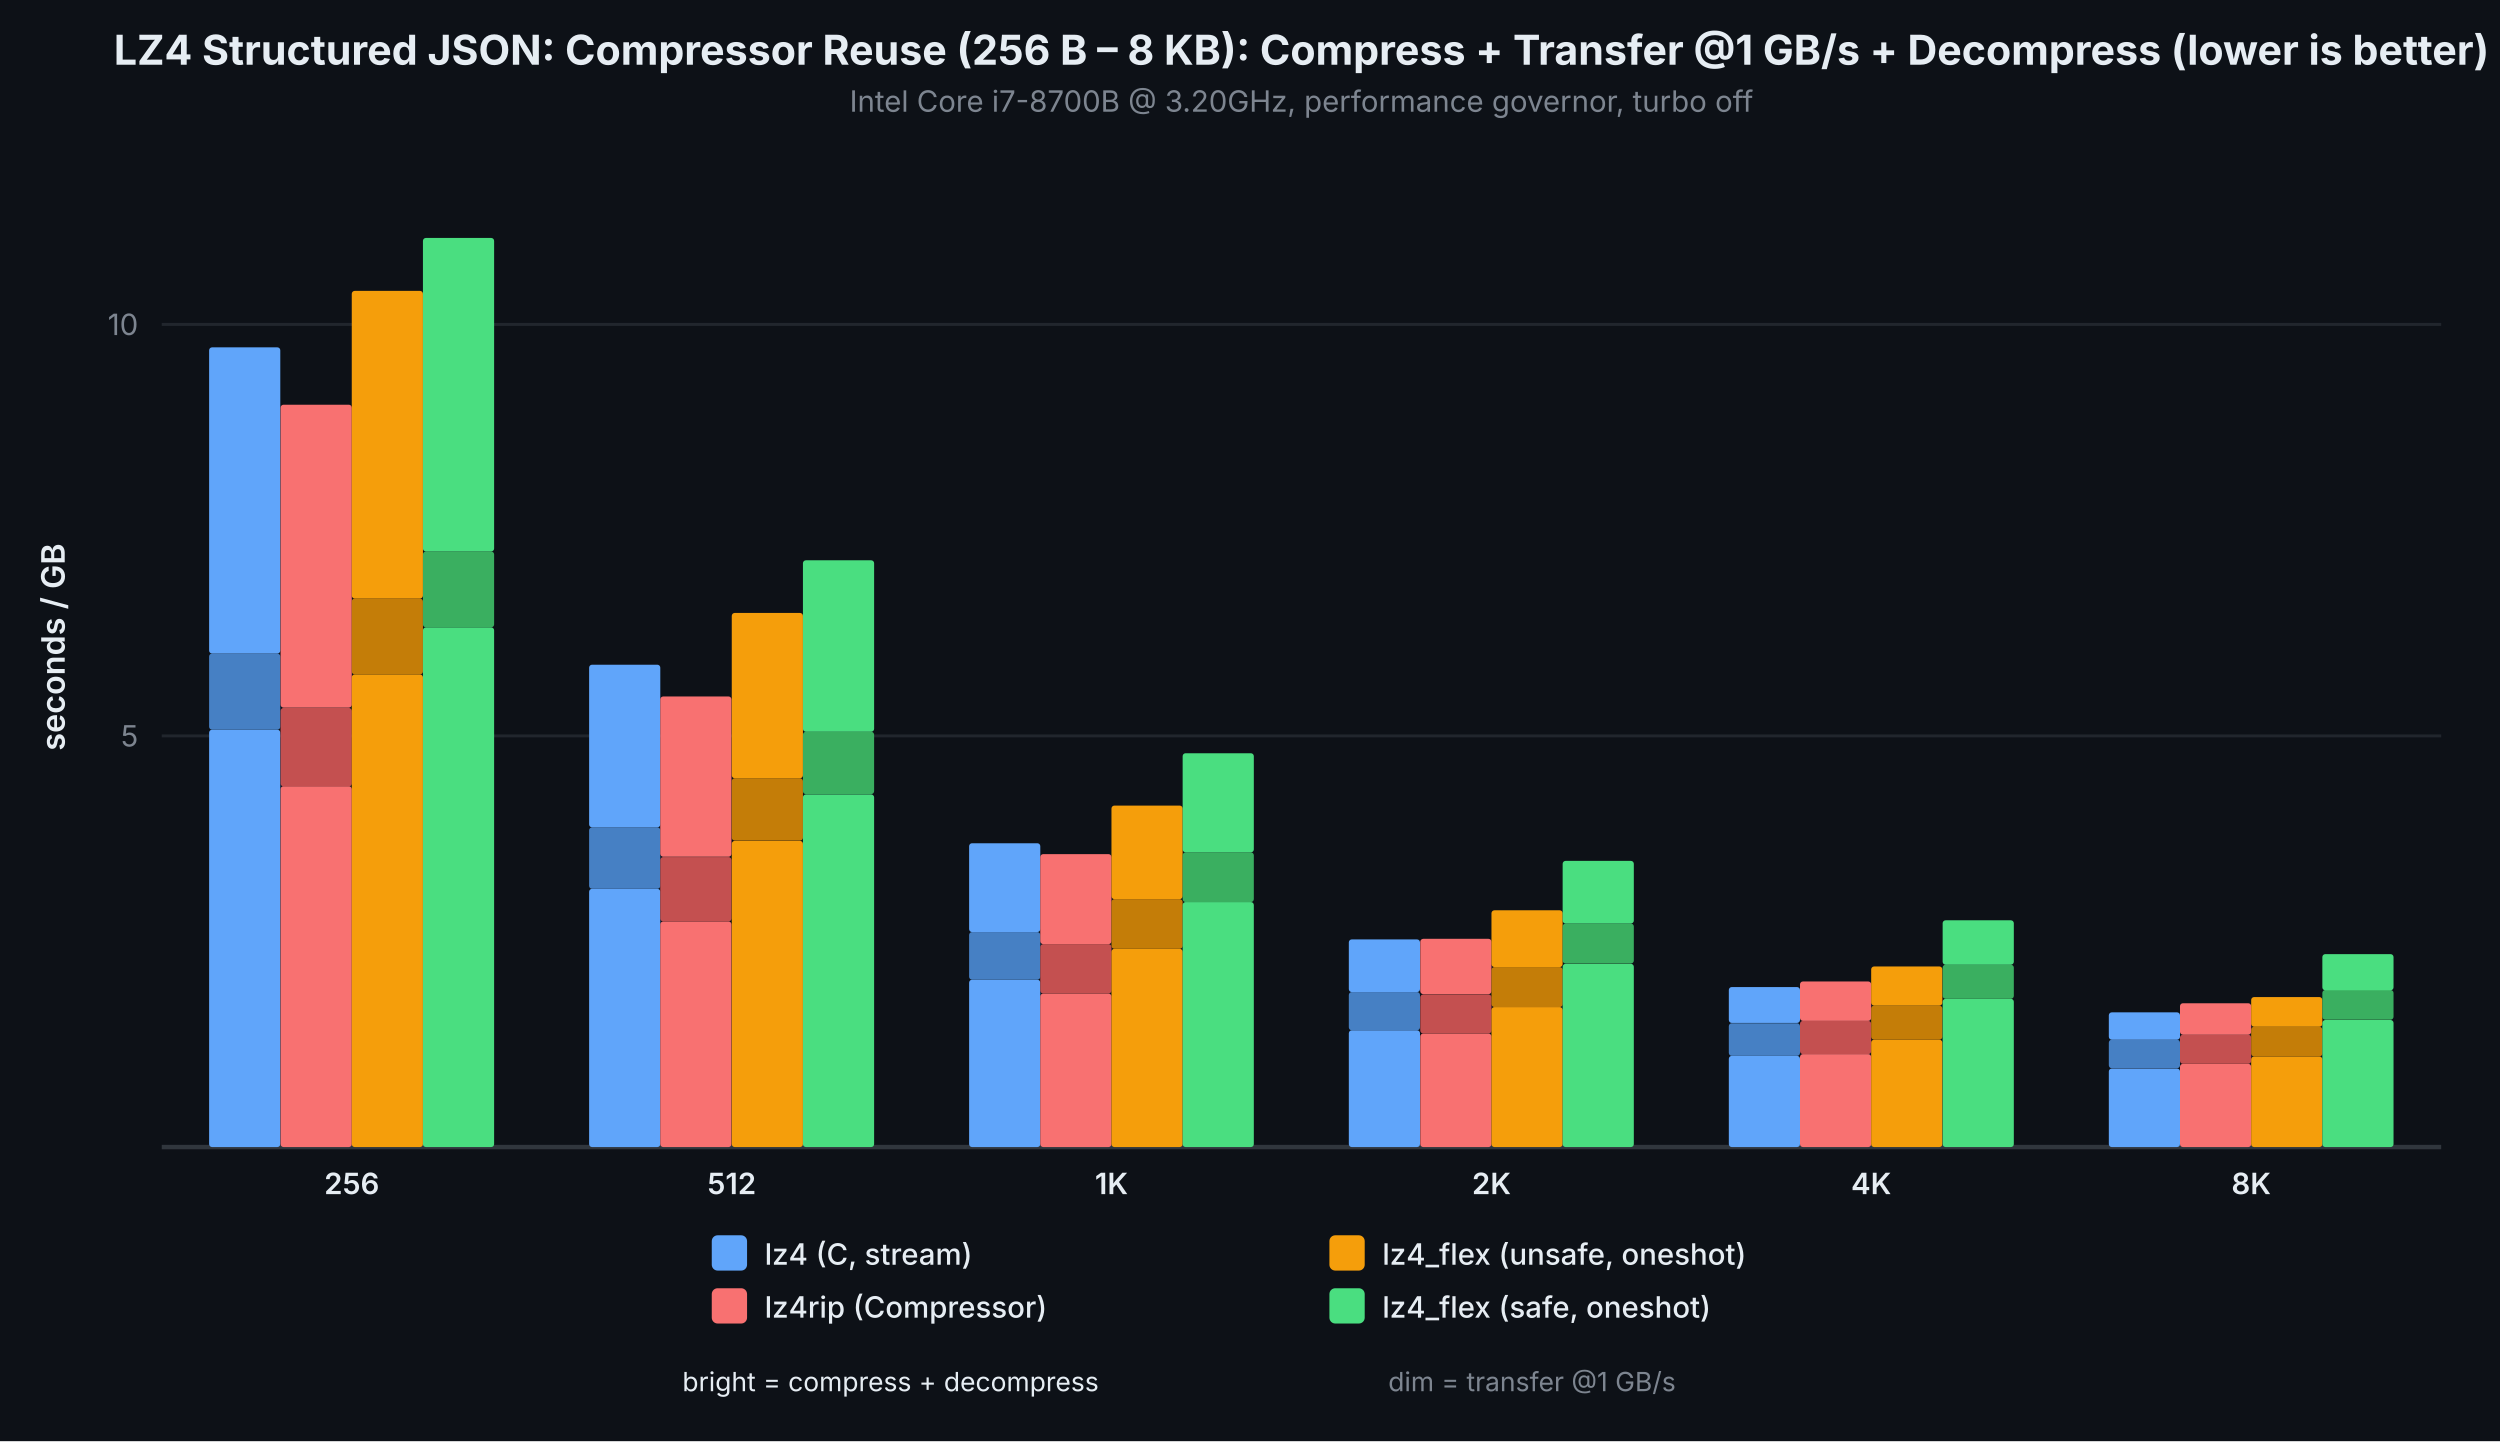
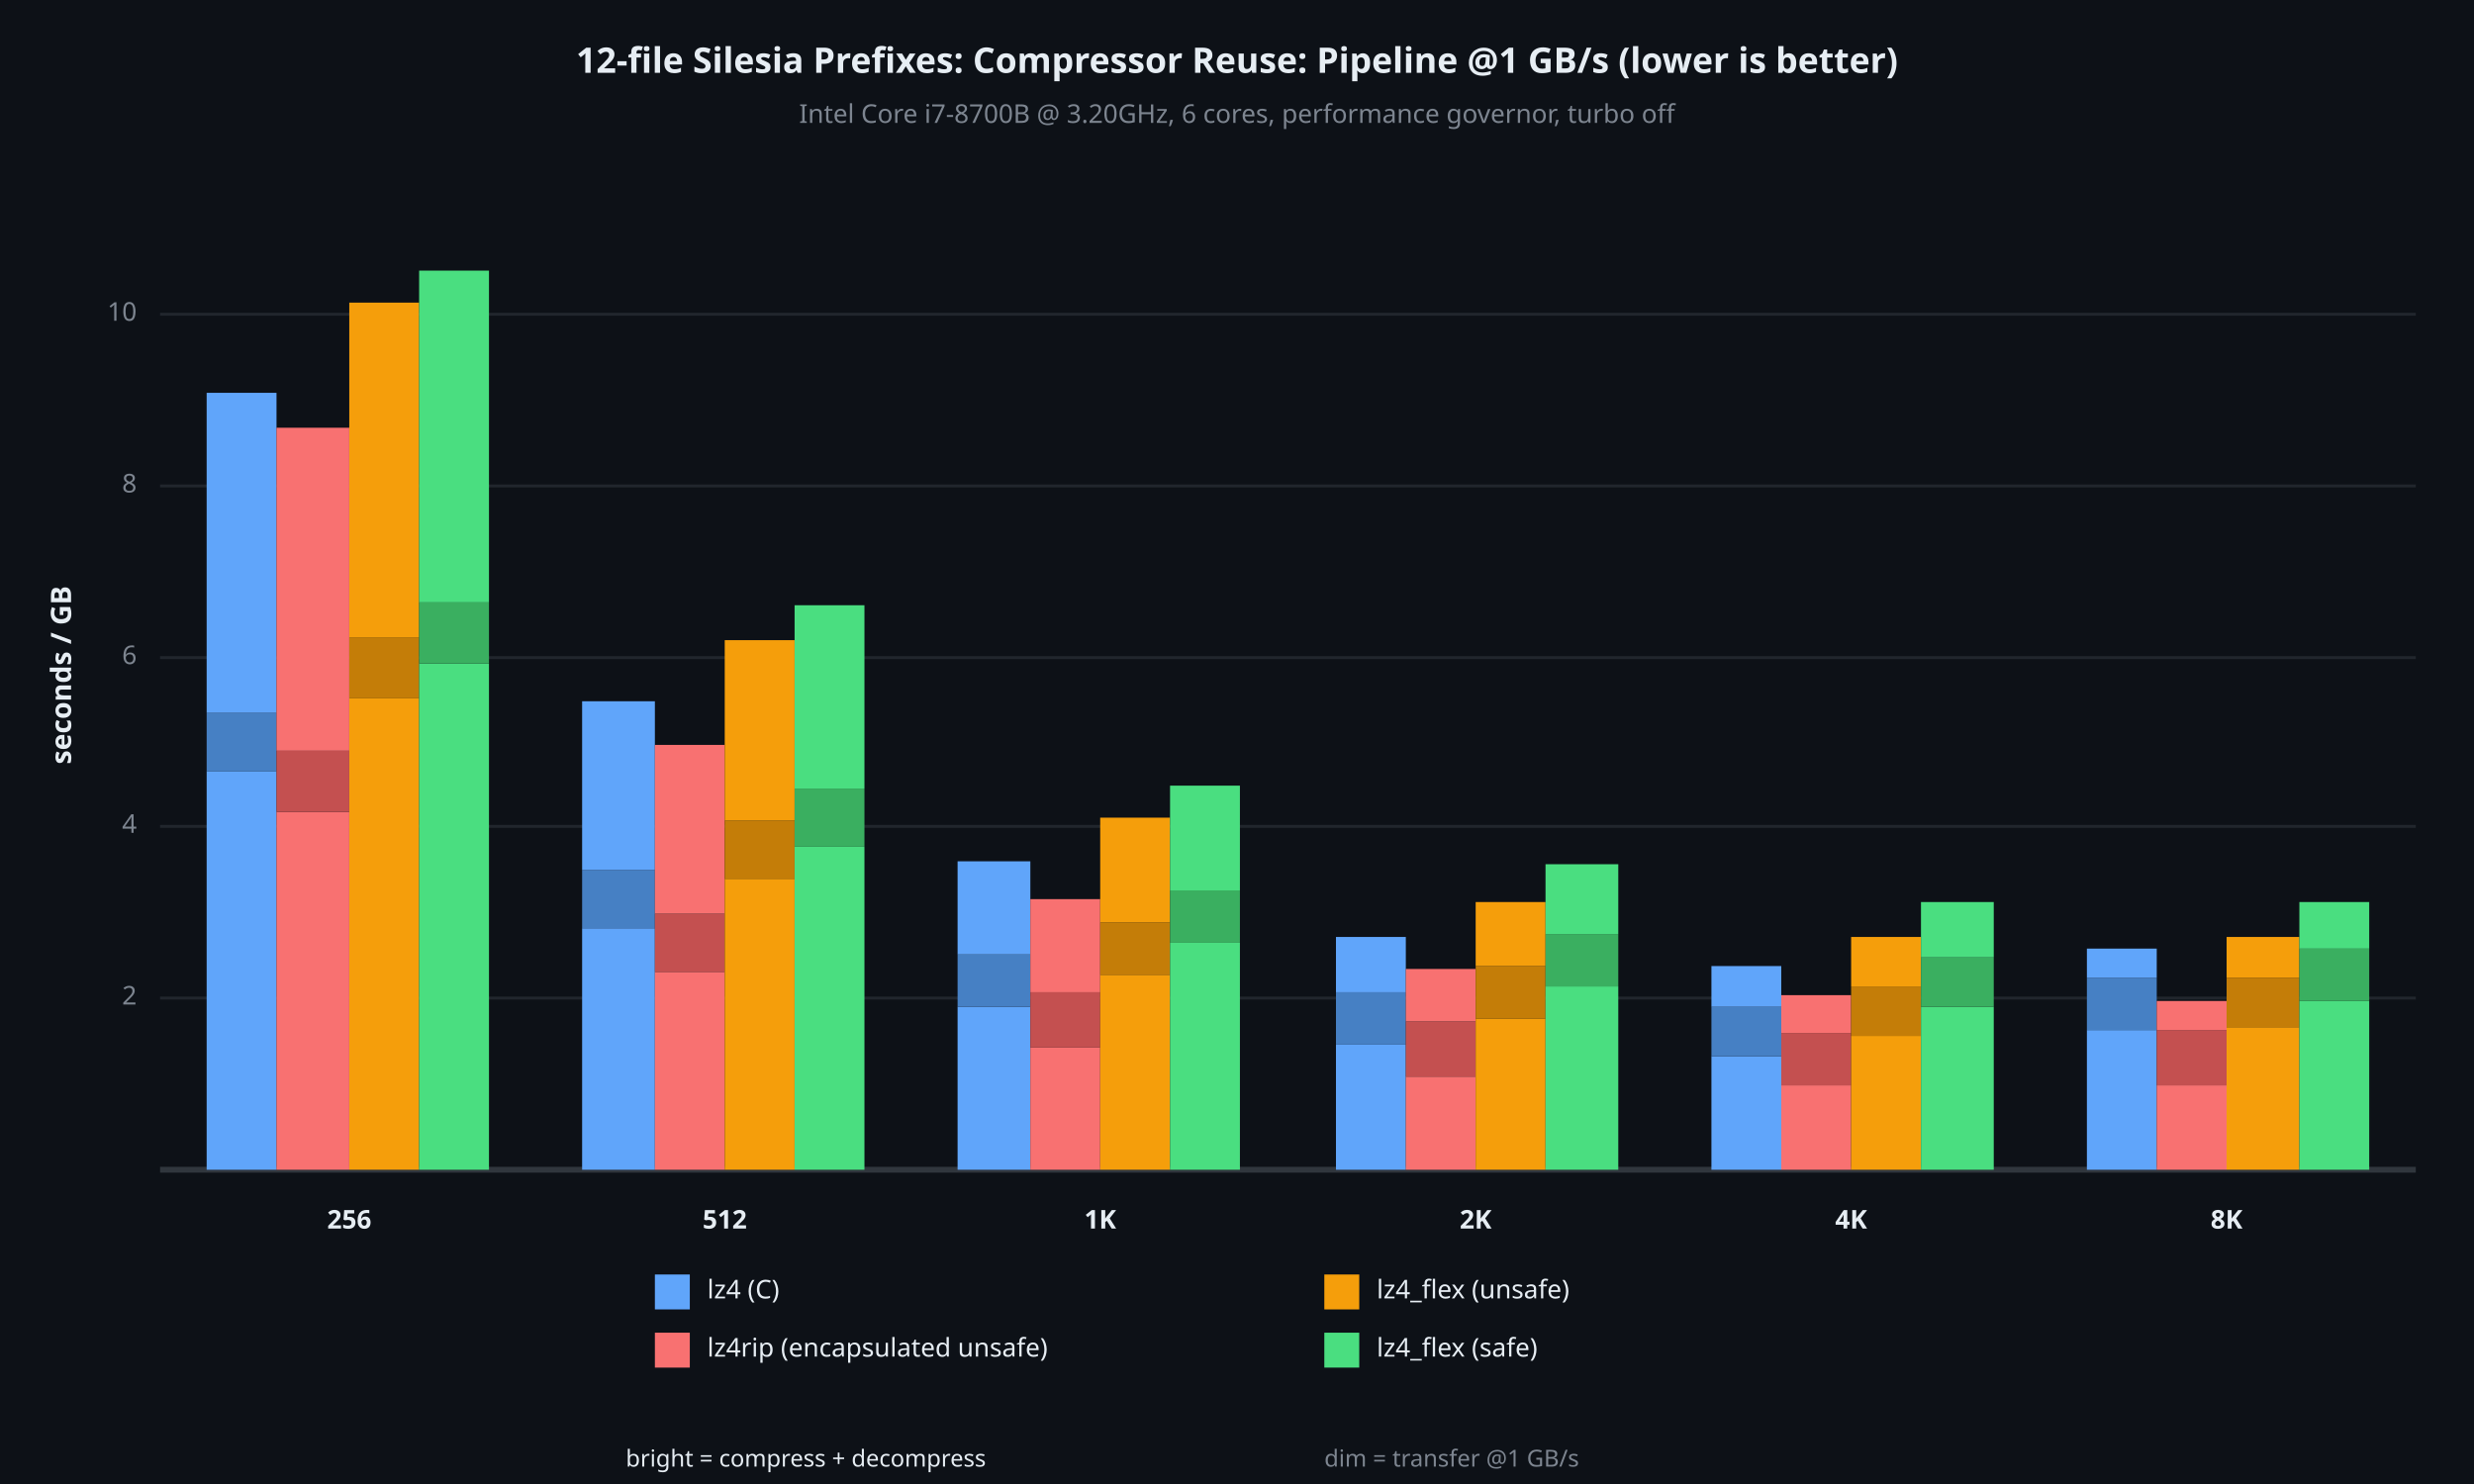
- <svg xmlns="http://www.w3.org/2000/svg" viewBox="0 0 850 490" font-family="system-ui, -apple-system, sans-serif">
-   <rect width="850" height="490" fill="#0d1117" />
-   <text x="442.5" y="22" text-anchor="middle" fill="#e6edf3" font-size="14" font-weight="700">LZ4 Structured JSON: Compressor Reuse (256 B – 8 KB): Compress + Transfer @1 GB/s + Decompress (lower is better)</text>
-   <text x="442.5" y="38" text-anchor="middle" fill="#7d8590" font-size="10">Intel Core i7-8700B @ 3.20GHz, performance governor, turbo off</text>
-   <line x1="55" y1="250.2" x2="830" y2="250.2" stroke="#21262d" stroke-width="1" />
-   <text x="47" y="250.2" text-anchor="end" dominant-baseline="middle" fill="#7d8590" font-size="10">5</text>
-   <line x1="55" y1="110.3" x2="830" y2="110.3" stroke="#21262d" stroke-width="1" />
-   <text x="47" y="110.3" text-anchor="end" dominant-baseline="middle" fill="#7d8590" font-size="10">10</text>
-   <line x1="55" y1="390" x2="830" y2="390" stroke="#30363d" stroke-width="1.5" />
-   <text x="22" y="220.0" text-anchor="middle" fill="#e6edf3" font-size="11" font-weight="600" transform="rotate(-90,22,220.0)">seconds / GB</text>
-   <rect x="71.1" y="248.1" width="24.2" height="141.9" fill="#60a5fa" rx="1" />
-   <rect x="71.1" y="222.2" width="24.2" height="25.9" fill="#4680c4" rx="1" />
-   <rect x="71.1" y="118.1" width="24.2" height="104.1" fill="#60a5fa" rx="1" />
-   <rect x="95.4" y="267.3" width="24.2" height="122.7" fill="#f87171" rx="1" />
-   <rect x="95.4" y="240.7" width="24.2" height="26.7" fill="#c45050" rx="1" />
-   <rect x="95.4" y="137.6" width="24.2" height="103.0" fill="#f87171" rx="1" />
-   <rect x="119.6" y="229.3" width="24.2" height="160.7" fill="#f59e0b" rx="1" />
-   <rect x="119.6" y="203.5" width="24.2" height="25.8" fill="#c47d08" rx="1" />
-   <rect x="119.6" y="98.9" width="24.2" height="104.6" fill="#f59e0b" rx="1" />
-   <rect x="143.8" y="213.3" width="24.2" height="176.7" fill="#4ade80" rx="1" />
-   <rect x="143.8" y="187.5" width="24.2" height="25.8" fill="#3aaf60" rx="1" />
-   <rect x="143.8" y="80.9" width="24.2" height="106.6" fill="#4ade80" rx="1" />
-   <text x="119.6" y="406" text-anchor="middle" fill="#e6edf3" font-size="10" font-weight="600">256</text>
-   <rect x="200.3" y="302.2" width="24.2" height="87.8" fill="#60a5fa" rx="1" />
-   <rect x="200.3" y="281.3" width="24.2" height="20.9" fill="#4680c4" rx="1" />
-   <rect x="200.3" y="226.0" width="24.2" height="55.3" fill="#60a5fa" rx="1" />
-   <rect x="224.5" y="313.3" width="24.2" height="76.7" fill="#f87171" rx="1" />
-   <rect x="224.5" y="291.4" width="24.2" height="21.9" fill="#c45050" rx="1" />
-   <rect x="224.5" y="236.8" width="24.2" height="54.5" fill="#f87171" rx="1" />
-   <rect x="248.8" y="285.9" width="24.2" height="104.1" fill="#f59e0b" rx="1" />
-   <rect x="248.8" y="264.6" width="24.2" height="21.2" fill="#c47d08" rx="1" />
-   <rect x="248.8" y="208.4" width="24.2" height="56.2" fill="#f59e0b" rx="1" />
-   <rect x="273.0" y="270.1" width="24.2" height="119.9" fill="#4ade80" rx="1" />
-   <rect x="273.0" y="248.8" width="24.2" height="21.2" fill="#3aaf60" rx="1" />
-   <rect x="273.0" y="190.5" width="24.2" height="58.3" fill="#4ade80" rx="1" />
-   <text x="248.8" y="406" text-anchor="middle" fill="#e6edf3" font-size="10" font-weight="600">512</text>
-   <rect x="329.5" y="333.1" width="24.2" height="56.9" fill="#60a5fa" rx="1" />
-   <rect x="329.5" y="316.9" width="24.2" height="16.2" fill="#4680c4" rx="1" />
-   <rect x="329.5" y="286.7" width="24.2" height="30.2" fill="#60a5fa" rx="1" />
-   <rect x="353.7" y="337.8" width="24.2" height="52.2" fill="#f87171" rx="1" />
-   <rect x="353.7" y="321.0" width="24.2" height="16.8" fill="#c45050" rx="1" />
-   <rect x="353.7" y="290.4" width="24.2" height="30.6" fill="#f87171" rx="1" />
-   <rect x="377.9" y="322.6" width="24.2" height="67.4" fill="#f59e0b" rx="1" />
-   <rect x="377.9" y="305.7" width="24.2" height="16.9" fill="#c47d08" rx="1" />
-   <rect x="377.9" y="273.9" width="24.2" height="31.8" fill="#f59e0b" rx="1" />
-   <rect x="402.1" y="306.7" width="24.2" height="83.3" fill="#4ade80" rx="1" />
-   <rect x="402.1" y="289.8" width="24.2" height="16.9" fill="#3aaf60" rx="1" />
-   <rect x="402.1" y="256.1" width="24.2" height="33.7" fill="#4ade80" rx="1" />
-   <text x="377.9" y="406" text-anchor="middle" fill="#e6edf3" font-size="10" font-weight="600">1K</text>
-   <rect x="458.6" y="350.3" width="24.2" height="39.7" fill="#60a5fa" rx="1" />
-   <rect x="458.6" y="337.3" width="24.2" height="13.0" fill="#4680c4" rx="1" />
-   <rect x="458.6" y="319.4" width="24.2" height="17.9" fill="#60a5fa" rx="1" />
-   <rect x="482.9" y="351.4" width="24.2" height="38.6" fill="#f87171" rx="1" />
-   <rect x="482.9" y="338.1" width="24.2" height="13.3" fill="#c45050" rx="1" />
-   <rect x="482.9" y="319.2" width="24.2" height="18.8" fill="#f87171" rx="1" />
-   <rect x="507.1" y="342.4" width="24.2" height="47.6" fill="#f59e0b" rx="1" />
-   <rect x="507.1" y="328.8" width="24.2" height="13.6" fill="#c47d08" rx="1" />
-   <rect x="507.1" y="309.5" width="24.2" height="19.3" fill="#f59e0b" rx="1" />
-   <rect x="531.3" y="327.7" width="24.2" height="62.3" fill="#4ade80" rx="1" />
-   <rect x="531.3" y="314.0" width="24.2" height="13.6" fill="#3aaf60" rx="1" />
-   <rect x="531.3" y="292.7" width="24.2" height="21.3" fill="#4ade80" rx="1" />
-   <text x="507.1" y="406" text-anchor="middle" fill="#e6edf3" font-size="10" font-weight="600">2K</text>
-   <rect x="587.8" y="359.0" width="24.2" height="31.0" fill="#60a5fa" rx="1" />
-   <rect x="587.8" y="347.9" width="24.2" height="11.1" fill="#4680c4" rx="1" />
-   <rect x="587.8" y="335.6" width="24.2" height="12.2" fill="#60a5fa" rx="1" />
-   <rect x="612.0" y="358.4" width="24.2" height="31.6" fill="#f87171" rx="1" />
-   <rect x="612.0" y="347.1" width="24.2" height="11.3" fill="#c45050" rx="1" />
-   <rect x="612.0" y="333.7" width="24.2" height="13.4" fill="#f87171" rx="1" />
-   <rect x="636.2" y="353.5" width="24.2" height="36.5" fill="#f59e0b" rx="1" />
-   <rect x="636.2" y="341.9" width="24.2" height="11.6" fill="#c47d08" rx="1" />
-   <rect x="636.2" y="328.6" width="24.2" height="13.3" fill="#f59e0b" rx="1" />
-   <rect x="660.5" y="339.6" width="24.2" height="50.4" fill="#4ade80" rx="1" />
-   <rect x="660.5" y="328.0" width="24.2" height="11.6" fill="#3aaf60" rx="1" />
-   <rect x="660.5" y="312.9" width="24.2" height="15.1" fill="#4ade80" rx="1" />
-   <text x="636.2" y="406" text-anchor="middle" fill="#e6edf3" font-size="10" font-weight="600">4K</text>
-   <rect x="717.0" y="363.3" width="24.2" height="26.7" fill="#60a5fa" rx="1" />
-   <rect x="717.0" y="353.5" width="24.2" height="9.7" fill="#4680c4" rx="1" />
-   <rect x="717.0" y="344.2" width="24.2" height="9.3" fill="#60a5fa" rx="1" />
-   <rect x="741.2" y="361.7" width="24.2" height="28.3" fill="#f87171" rx="1" />
-   <rect x="741.2" y="351.8" width="24.2" height="9.9" fill="#c45050" rx="1" />
-   <rect x="741.2" y="341.1" width="24.2" height="10.7" fill="#f87171" rx="1" />
-   <rect x="765.4" y="359.2" width="24.2" height="30.8" fill="#f59e0b" rx="1" />
-   <rect x="765.4" y="349.1" width="24.2" height="10.1" fill="#c47d08" rx="1" />
-   <rect x="765.4" y="339.0" width="24.2" height="10.1" fill="#f59e0b" rx="1" />
-   <rect x="789.6" y="346.8" width="24.2" height="43.2" fill="#4ade80" rx="1" />
-   <rect x="789.6" y="336.6" width="24.2" height="10.1" fill="#3aaf60" rx="1" />
-   <rect x="789.6" y="324.4" width="24.2" height="12.3" fill="#4ade80" rx="1" />
-   <text x="765.4" y="406" text-anchor="middle" fill="#e6edf3" font-size="10" font-weight="600">8K</text>
-   <rect x="242" y="420" width="12" height="12" fill="#60a5fa" rx="2" />
-   <text x="260" y="430" fill="#e6edf3" font-size="10" font-weight="500">lz4 (C, stream)</text>
-   <rect x="242" y="438" width="12" height="12" fill="#f87171" rx="2" />
-   <text x="260" y="448" fill="#e6edf3" font-size="10" font-weight="500">lz4rip (Compressor)</text>
-   <rect x="452" y="420" width="12" height="12" fill="#f59e0b" rx="2" />
-   <text x="470" y="430" fill="#e6edf3" font-size="10" font-weight="500">lz4_flex (unsafe, oneshot)</text>
-   <rect x="452" y="438" width="12" height="12" fill="#4ade80" rx="2" />
-   <text x="470" y="448" fill="#e6edf3" font-size="10" font-weight="500">lz4_flex (safe, oneshot)</text>
-   <text x="232" y="473" fill="#e6edf3" font-size="9">bright = compress + decompress</text>
-   <text x="472" y="473" fill="#7d8590" font-size="9">dim = transfer @1 GB/s</text>
+ <svg xmlns="http://www.w3.org/2000/svg" viewBox="0 0 850 510" font-family="system-ui, -apple-system, sans-serif">
+   <rect x="0" y="0" width="850" height="510" opacity="1" fill="#0D1117" stroke="none" />
+   <text x="425" y="22" dy="0.5ex" text-anchor="middle" font-family="sans-serif" font-size="12.097" opacity="1" fill="#E6EDF3" font-weight="bold">
+ 12-file Silesia Prefixes: Compressor Reuse: Pipeline @1 GB/s (lower is better)
+ </text>
+   <text x="425" y="40" dy="0.5ex" text-anchor="middle" font-family="sans-serif" font-size="8.871" opacity="1" fill="#7D8590">
+ Intel Core i7-8700B @ 3.20GHz, 6 cores, performance governor, turbo off
+ </text>
+   <text x="22" y="232" dy="0.5ex" text-anchor="middle" font-family="sans-serif" font-size="9.677" opacity="1" fill="#E6EDF3" font-weight="bold" transform="rotate(270, 22, 232)">
+ seconds / GB
+ </text>
+   <polyline fill="none" opacity="1" stroke="#21262D" stroke-width="1" points="55,343 830,343 " />
+   <text x="47" y="343" dy="0.5ex" text-anchor="end" font-family="sans-serif" font-size="8.871" opacity="1" fill="#7D8590">
+ 2
+ </text>
+   <polyline fill="none" opacity="1" stroke="#21262D" stroke-width="1" points="55,284 830,284 " />
+   <text x="47" y="284" dy="0.5ex" text-anchor="end" font-family="sans-serif" font-size="8.871" opacity="1" fill="#7D8590">
+ 4
+ </text>
+   <polyline fill="none" opacity="1" stroke="#21262D" stroke-width="1" points="55,226 830,226 " />
+   <text x="47" y="226" dy="0.5ex" text-anchor="end" font-family="sans-serif" font-size="8.871" opacity="1" fill="#7D8590">
+ 6
+ </text>
+   <polyline fill="none" opacity="1" stroke="#21262D" stroke-width="1" points="55,167 830,167 " />
+   <text x="47" y="167" dy="0.5ex" text-anchor="end" font-family="sans-serif" font-size="8.871" opacity="1" fill="#7D8590">
+ 8
+ </text>
+   <polyline fill="none" opacity="1" stroke="#21262D" stroke-width="1" points="55,108 830,108 " />
+   <text x="47" y="108" dy="0.5ex" text-anchor="end" font-family="sans-serif" font-size="8.871" opacity="1" fill="#7D8590">
+ 10
+ </text>
+   <polyline fill="none" opacity="1" stroke="#30363D" stroke-width="2" points="55,402 830,402 " />
+   <rect x="71" y="265" width="24" height="137" opacity="1" fill="#60A5FA" stroke="none" />
+   <rect x="71" y="245" width="24" height="20" opacity="1" fill="#4680C4" stroke="none" />
+   <rect x="71" y="135" width="24" height="110" opacity="1" fill="#60A5FA" stroke="none" />
+   <rect x="95" y="279" width="25" height="123" opacity="1" fill="#F87171" stroke="none" />
+   <rect x="95" y="258" width="25" height="21" opacity="1" fill="#C45050" stroke="none" />
+   <rect x="95" y="147" width="25" height="111" opacity="1" fill="#F87171" stroke="none" />
+   <rect x="120" y="240" width="24" height="162" opacity="1" fill="#F59E0B" stroke="none" />
+   <rect x="120" y="219" width="24" height="21" opacity="1" fill="#C47D08" stroke="none" />
+   <rect x="120" y="104" width="24" height="115" opacity="1" fill="#F59E0B" stroke="none" />
+   <rect x="144" y="228" width="24" height="174" opacity="1" fill="#4ADE80" stroke="none" />
+   <rect x="144" y="207" width="24" height="21" opacity="1" fill="#3AAF60" stroke="none" />
+   <rect x="144" y="93" width="24" height="114" opacity="1" fill="#4ADE80" stroke="none" />
+   <text x="120" y="420" dy="0.5ex" text-anchor="middle" font-family="sans-serif" font-size="8.871" opacity="1" fill="#E6EDF3" font-weight="bold">
+ 256
+ </text>
+   <rect x="200" y="319" width="25" height="83" opacity="1" fill="#60A5FA" stroke="none" />
+   <rect x="200" y="299" width="25" height="20" opacity="1" fill="#4680C4" stroke="none" />
+   <rect x="200" y="241" width="25" height="58" opacity="1" fill="#60A5FA" stroke="none" />
+   <rect x="225" y="334" width="24" height="68" opacity="1" fill="#F87171" stroke="none" />
+   <rect x="225" y="314" width="24" height="20" opacity="1" fill="#C45050" stroke="none" />
+   <rect x="225" y="256" width="24" height="58" opacity="1" fill="#F87171" stroke="none" />
+   <rect x="249" y="302" width="24" height="100" opacity="1" fill="#F59E0B" stroke="none" />
+   <rect x="249" y="282" width="24" height="20" opacity="1" fill="#C47D08" stroke="none" />
+   <rect x="249" y="220" width="24" height="62" opacity="1" fill="#F59E0B" stroke="none" />
+   <rect x="273" y="291" width="24" height="111" opacity="1" fill="#4ADE80" stroke="none" />
+   <rect x="273" y="271" width="24" height="20" opacity="1" fill="#3AAF60" stroke="none" />
+   <rect x="273" y="208" width="24" height="63" opacity="1" fill="#4ADE80" stroke="none" />
+   <text x="249" y="420" dy="0.5ex" text-anchor="middle" font-family="sans-serif" font-size="8.871" opacity="1" fill="#E6EDF3" font-weight="bold">
+ 512
+ </text>
+   <rect x="329" y="346" width="25" height="56" opacity="1" fill="#60A5FA" stroke="none" />
+   <rect x="329" y="328" width="25" height="18" opacity="1" fill="#4680C4" stroke="none" />
+   <rect x="329" y="296" width="25" height="32" opacity="1" fill="#60A5FA" stroke="none" />
+   <rect x="354" y="360" width="24" height="42" opacity="1" fill="#F87171" stroke="none" />
+   <rect x="354" y="341" width="24" height="19" opacity="1" fill="#C45050" stroke="none" />
+   <rect x="354" y="309" width="24" height="32" opacity="1" fill="#F87171" stroke="none" />
+   <rect x="378" y="335" width="24" height="67" opacity="1" fill="#F59E0B" stroke="none" />
+   <rect x="378" y="317" width="24" height="18" opacity="1" fill="#C47D08" stroke="none" />
+   <rect x="378" y="281" width="24" height="36" opacity="1" fill="#F59E0B" stroke="none" />
+   <rect x="402" y="324" width="24" height="78" opacity="1" fill="#4ADE80" stroke="none" />
+   <rect x="402" y="306" width="24" height="18" opacity="1" fill="#3AAF60" stroke="none" />
+   <rect x="402" y="270" width="24" height="36" opacity="1" fill="#4ADE80" stroke="none" />
+   <text x="378" y="420" dy="0.5ex" text-anchor="middle" font-family="sans-serif" font-size="8.871" opacity="1" fill="#E6EDF3" font-weight="bold">
+ 1K
+ </text>
+   <rect x="459" y="359" width="24" height="43" opacity="1" fill="#60A5FA" stroke="none" />
+   <rect x="459" y="341" width="24" height="18" opacity="1" fill="#4680C4" stroke="none" />
+   <rect x="459" y="322" width="24" height="19" opacity="1" fill="#60A5FA" stroke="none" />
+   <rect x="483" y="370" width="24" height="32" opacity="1" fill="#F87171" stroke="none" />
+   <rect x="483" y="351" width="24" height="19" opacity="1" fill="#C45050" stroke="none" />
+   <rect x="483" y="333" width="24" height="18" opacity="1" fill="#F87171" stroke="none" />
+   <rect x="507" y="350" width="24" height="52" opacity="1" fill="#F59E0B" stroke="none" />
+   <rect x="507" y="332" width="24" height="18" opacity="1" fill="#C47D08" stroke="none" />
+   <rect x="507" y="310" width="24" height="22" opacity="1" fill="#F59E0B" stroke="none" />
+   <rect x="531" y="339" width="25" height="63" opacity="1" fill="#4ADE80" stroke="none" />
+   <rect x="531" y="321" width="25" height="18" opacity="1" fill="#3AAF60" stroke="none" />
+   <rect x="531" y="297" width="25" height="24" opacity="1" fill="#4ADE80" stroke="none" />
+   <text x="507" y="420" dy="0.5ex" text-anchor="middle" font-family="sans-serif" font-size="8.871" opacity="1" fill="#E6EDF3" font-weight="bold">
+ 2K
+ </text>
+   <rect x="588" y="363" width="24" height="39" opacity="1" fill="#60A5FA" stroke="none" />
+   <rect x="588" y="346" width="24" height="17" opacity="1" fill="#4680C4" stroke="none" />
+   <rect x="588" y="332" width="24" height="14" opacity="1" fill="#60A5FA" stroke="none" />
+   <rect x="612" y="373" width="24" height="29" opacity="1" fill="#F87171" stroke="none" />
+   <rect x="612" y="355" width="24" height="18" opacity="1" fill="#C45050" stroke="none" />
+   <rect x="612" y="342" width="24" height="13" opacity="1" fill="#F87171" stroke="none" />
+   <rect x="636" y="356" width="24" height="46" opacity="1" fill="#F59E0B" stroke="none" />
+   <rect x="636" y="339" width="24" height="17" opacity="1" fill="#C47D08" stroke="none" />
+   <rect x="636" y="322" width="24" height="17" opacity="1" fill="#F59E0B" stroke="none" />
+   <rect x="660" y="346" width="25" height="56" opacity="1" fill="#4ADE80" stroke="none" />
+   <rect x="660" y="329" width="25" height="17" opacity="1" fill="#3AAF60" stroke="none" />
+   <rect x="660" y="310" width="25" height="19" opacity="1" fill="#4ADE80" stroke="none" />
+   <text x="636" y="420" dy="0.5ex" text-anchor="middle" font-family="sans-serif" font-size="8.871" opacity="1" fill="#E6EDF3" font-weight="bold">
+ 4K
+ </text>
+   <rect x="717" y="354" width="24" height="48" opacity="1" fill="#60A5FA" stroke="none" />
+   <rect x="717" y="336" width="24" height="18" opacity="1" fill="#4680C4" stroke="none" />
+   <rect x="717" y="326" width="24" height="10" opacity="1" fill="#60A5FA" stroke="none" />
+   <rect x="741" y="373" width="24" height="29" opacity="1" fill="#F87171" stroke="none" />
+   <rect x="741" y="354" width="24" height="19" opacity="1" fill="#C45050" stroke="none" />
+   <rect x="741" y="344" width="24" height="10" opacity="1" fill="#F87171" stroke="none" />
+   <rect x="765" y="353" width="25" height="49" opacity="1" fill="#F59E0B" stroke="none" />
+   <rect x="765" y="336" width="25" height="17" opacity="1" fill="#C47D08" stroke="none" />
+   <rect x="765" y="322" width="25" height="14" opacity="1" fill="#F59E0B" stroke="none" />
+   <rect x="790" y="344" width="24" height="58" opacity="1" fill="#4ADE80" stroke="none" />
+   <rect x="790" y="326" width="24" height="18" opacity="1" fill="#3AAF60" stroke="none" />
+   <rect x="790" y="310" width="24" height="16" opacity="1" fill="#4ADE80" stroke="none" />
+   <text x="765" y="420" dy="0.5ex" text-anchor="middle" font-family="sans-serif" font-size="8.871" opacity="1" fill="#E6EDF3" font-weight="bold">
+ 8K
+ </text>
+   <rect x="225" y="438" width="12" height="12" opacity="1" fill="#60A5FA" stroke="none" />
+   <text x="243" y="444" dy="0.5ex" text-anchor="start" font-family="sans-serif" font-size="8.871" opacity="1" fill="#E6EDF3">
+ lz4 (C)
+ </text>
+   <rect x="225" y="458" width="12" height="12" opacity="1" fill="#F87171" stroke="none" />
+   <text x="243" y="464" dy="0.5ex" text-anchor="start" font-family="sans-serif" font-size="8.871" opacity="1" fill="#E6EDF3">
+ lz4rip (encapsulated unsafe)
+ </text>
+   <rect x="455" y="438" width="12" height="12" opacity="1" fill="#F59E0B" stroke="none" />
+   <text x="473" y="444" dy="0.5ex" text-anchor="start" font-family="sans-serif" font-size="8.871" opacity="1" fill="#E6EDF3">
+ lz4_flex (unsafe)
+ </text>
+   <rect x="455" y="458" width="12" height="12" opacity="1" fill="#4ADE80" stroke="none" />
+   <text x="473" y="464" dy="0.5ex" text-anchor="start" font-family="sans-serif" font-size="8.871" opacity="1" fill="#E6EDF3">
+ lz4_flex (safe)
+ </text>
+   <text x="215" y="502" dy="0.5ex" text-anchor="start" font-family="sans-serif" font-size="8.065" opacity="1" fill="#E6EDF3">
+ bright = compress + decompress
+ </text>
+   <text x="455" y="502" dy="0.5ex" text-anchor="start" font-family="sans-serif" font-size="8.065" opacity="1" fill="#7D8590">
+ dim = transfer @1 GB/s
+ </text>
</svg>
